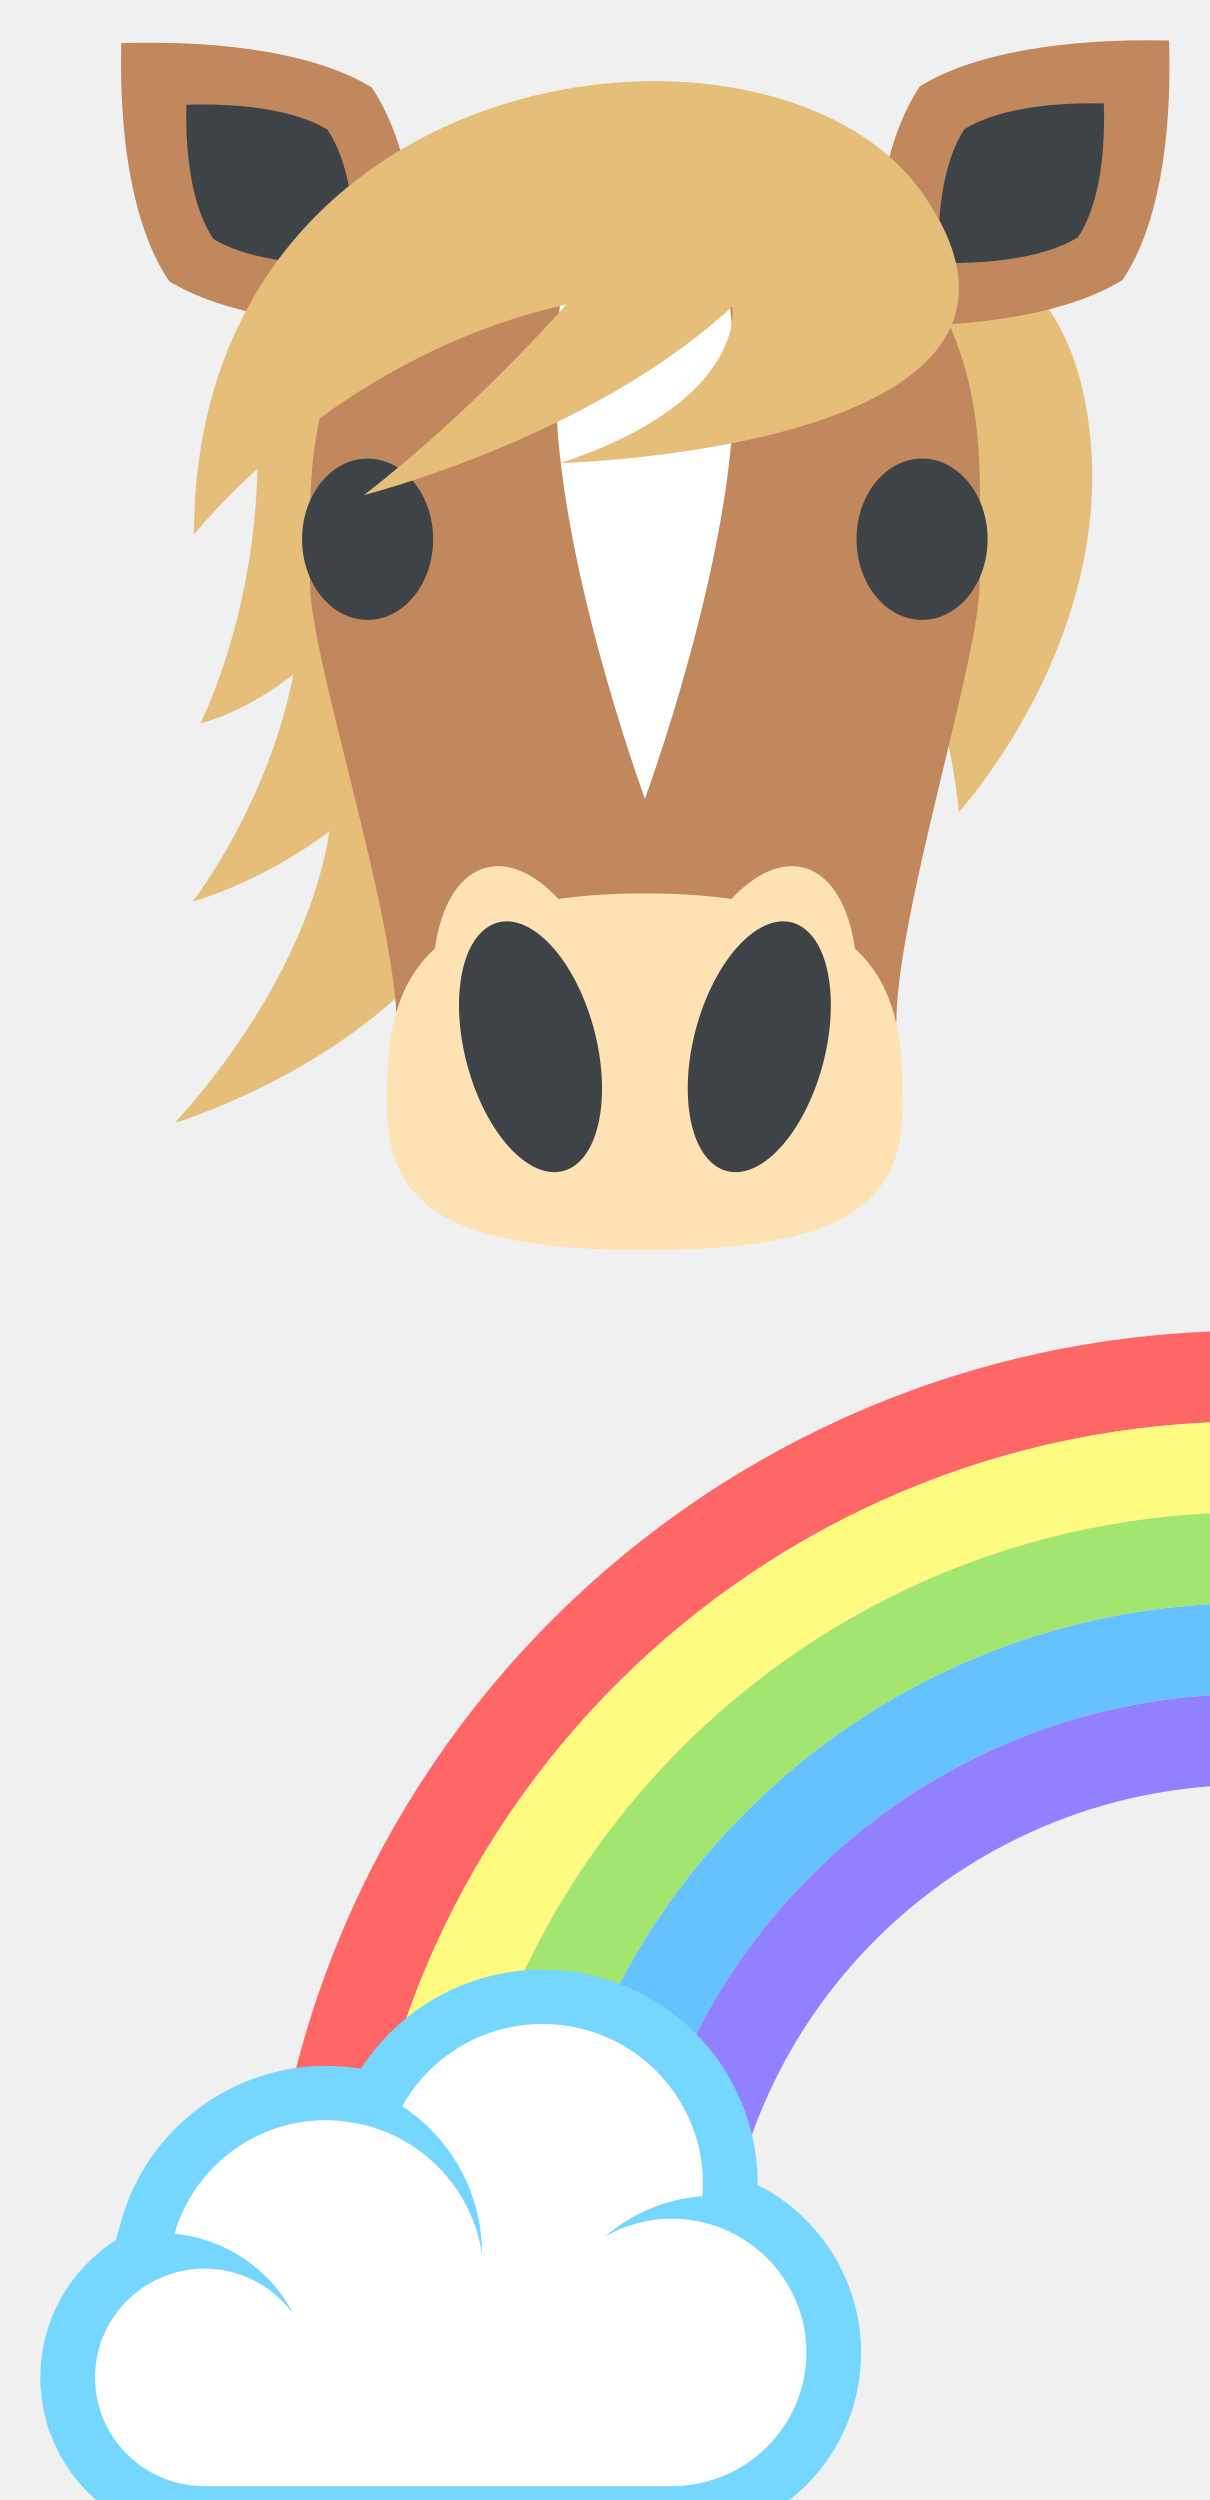
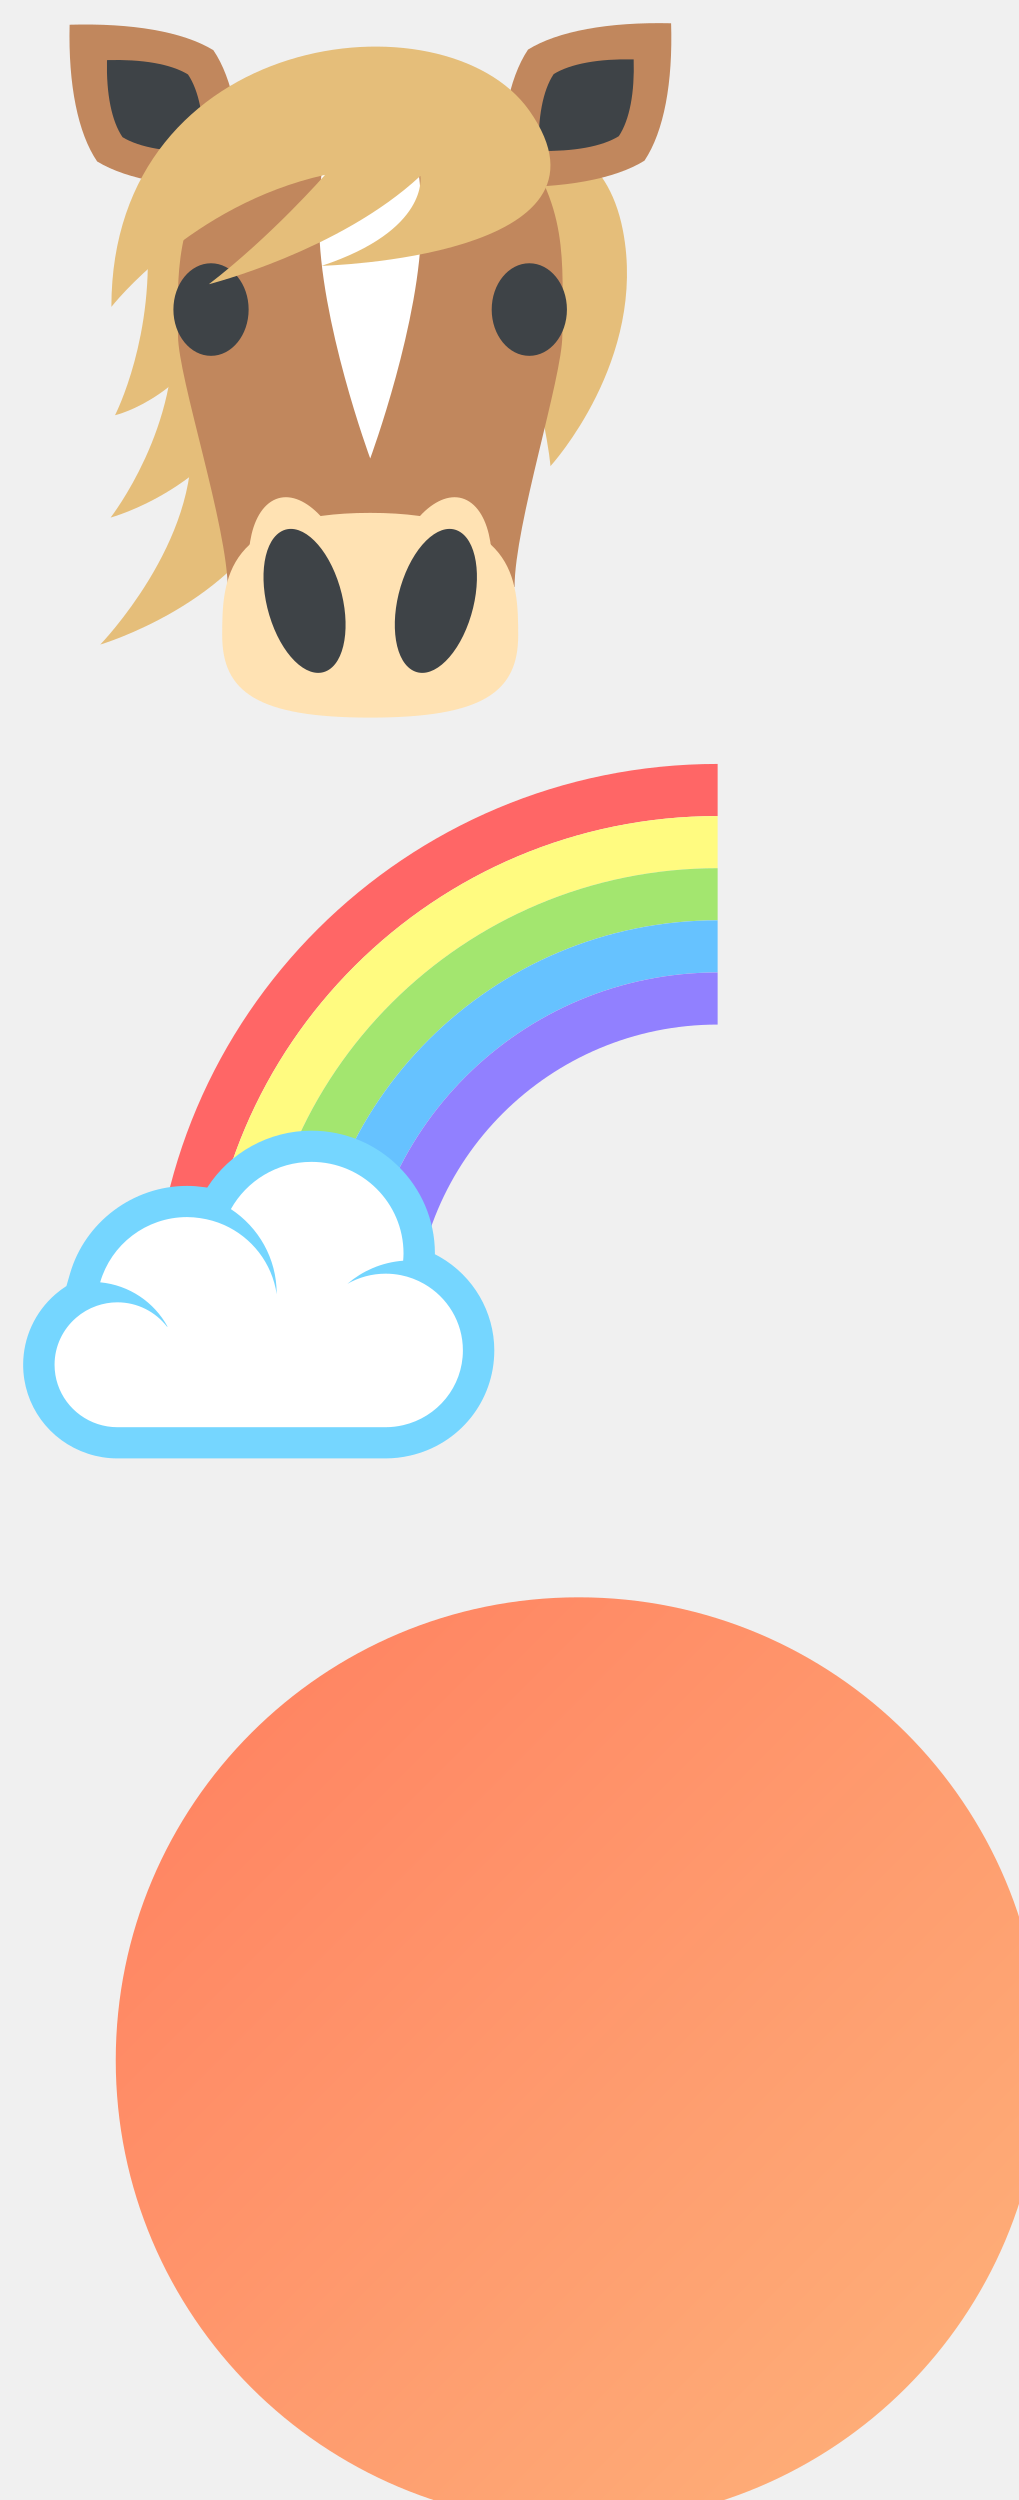
<svg xmlns="http://www.w3.org/2000/svg" xmlns:xlink="http://www.w3.org/1999/xlink">
-   <defs />
+   <defs>
+     <linearGradient id="gradient__grad1" x1="0%" y1="0%" x2="100%" y2="100%">
+       <stop offset="0%" style="stop-color:#ff7e5f; stop-opacity:1" />
+       <stop offset="100%" style="stop-color:#feb47b; stop-opacity:1" />
+     </linearGradient>
+   </defs>
  <symbol id="unicorn" viewBox="0 0 64 64">
    <g>
      <g>
        <g>
          <path fill="#E5BE7A" d="M12.645,19.666C12,12.56,16.381,11.69,18.766,12.197c2.385,0.506,4.349,6.39,1.712,13.026     c-3.631,9.127-10.542,10.65-10.542,10.65S13.489,28.984,12.645,19.666z" />
          <path fill="#E5BE7A" d="M14.893,27.481c-0.645-7.105,3.736-7.976,6.121-7.469c2.385,0.506,4.35,6.391,1.712,13.027     C19.095,42.167,9.553,44.716,9.553,44.716S15.737,36.799,14.893,27.481z" />
          <path fill="#E5BE7A" d="M16.481,37.437c-0.644-7.105,3.736-7.975,6.123-7.468c2.385,0.507,4.347,6.39,1.709,13.027     C20.685,52.124,8.658,55.69,8.658,55.69S17.325,46.755,16.481,37.437z" />
        </g>
        <g>
          <path fill="#E5BE7A" d="M53.813,19.893c-1.36-7.006-6.227-8.203-8.611-7.696c-2.383,0.506-4.347,6.39-1.71,13.026     c3.629,9.127,4.065,15.049,4.065,15.049S55.979,31.065,53.813,19.893z" />
        </g>
      </g>
      <g>
        <g>
          <path fill="#C1875D" d="M57.98,2.01c0.16,5.134-0.616,9.349-2.302,11.872c-2.545,1.584-6.93,2.396-12.362,2.276     c-0.159-5.134,0.614-9.352,2.302-11.874C48.164,2.701,52.548,1.888,57.98,2.01z" />
        </g>
        <g>
          <path fill="#3E4347" d="M54.746,5.131c0.091,2.867-0.344,5.224-1.285,6.635c-1.423,0.887-3.876,1.339-6.912,1.272     c-0.088-2.87,0.346-5.226,1.287-6.637C49.263,5.514,51.711,5.062,54.746,5.131z" />
        </g>
      </g>
      <g>
        <g>
          <path fill="#C1875D" d="M20.817,16.152c-5.371,0.151-9.783-0.59-12.423-2.201c-1.66-2.435-2.507-6.623-2.379-11.815     c5.369-0.151,9.777,0.586,12.417,2.198C20.094,6.773,20.94,10.958,20.817,16.152z" />
        </g>
        <g>
          <path fill="#3E4347" d="M17.583,13.092c-3.023,0.084-5.509-0.331-6.997-1.24C9.649,10.48,9.173,8.121,9.243,5.193     c3.028-0.087,5.511,0.33,6.998,1.239C17.176,7.807,17.659,10.167,17.583,13.092z" />
        </g>
      </g>
      <g>
        <path fill="#C1875D" d="M48.585,28.956c0,3.673-4.128,16.411-4.128,21.752c0,0-5.146,0.514-12.477,0.514    c-7.188,0-12.299-0.246-12.299-0.246c0-5.477-4.304-18.336-4.304-22.02c0-4.886-0.53-10.083,4.589-16.834    c1.201-1.585,1.538-3.644,12.014-3.644c10.39,0,11.147,1.664,12.233,3.014C49.226,17.707,48.585,22.492,48.585,28.956z" />
      </g>
      <g>
        <path fill="#FFE2B3" d="M44.771,54.88c0,4.885-2.998,7.119-12.787,7.119c-9.792,0-12.788-2.234-12.788-7.119    c0-4.887,0.271-10.57,12.788-10.57C44.502,44.31,44.771,49.993,44.771,54.88z" />
      </g>
      <g>
        <g>
          <path fill="#3E4347" d="M48.98,26.744c0,2.209-1.458,4-3.25,4c-1.797,0-3.25-1.791-3.25-4s1.453-4,3.25-4     C47.522,22.744,48.98,24.534,48.98,26.744z" />
        </g>
      </g>
      <g>
        <g>
          <ellipse fill="#3E4347" cx="18.231" cy="26.744" rx="3.25" ry="4" />
        </g>
      </g>
      <path fill="#FFE2B3" d="M40.549,43.339c-2.143-1.385-5.175,1.119-6.774,5.592c-1.6,4.482-1.155,9.236,0.993,10.621   c2.146,1.391,5.181-1.113,6.774-5.59C43.137,49.485,42.693,44.728,40.549,43.339z" />
      <path fill="#FFE2B3" d="M23.42,43.339c-2.146,1.393-2.591,6.146-0.992,10.625c1.597,4.475,4.629,6.979,6.774,5.59   c2.144-1.387,2.589-6.141,0.989-10.619C28.601,44.458,25.566,41.952,23.42,43.339z" />
      <path fill="#FFFFFF" d="M27.57,19.22c0-8.426,1.976-10.126,4.415-10.126c2.439,0,4.414,1.7,4.414,10.126   c0,8.428-4.414,20.39-4.414,20.39S27.57,27.648,27.57,19.22z" />
      <g>
        <path fill="#3E4347" d="M39.776,45.974c-1.57-1.016-3.79,0.82-4.964,4.098c-1.173,3.281-0.844,6.766,0.729,7.781    c1.573,1.02,3.796-0.816,4.965-4.096C41.674,50.476,41.349,46.991,39.776,45.974z" />
        <path fill="#3E4347" d="M24.196,45.974c-1.573,1.02-1.9,4.502-0.729,7.783c1.169,3.279,3.391,5.115,4.963,4.096    c1.57-1.016,1.896-4.5,0.726-7.779C27.987,46.794,25.766,44.958,24.196,45.974z" />
      </g>
      <path fill="#E5BE7A" d="M45.73,9.555C38.439-0.789,9.623,2.571,9.623,26.513c0,0,6.883-8.836,18.46-11.407   c0,0-4.606,5.271-10.041,9.45c0,0,11.297-2.86,18.275-9.357c0,0,0.815,4.672-8.524,7.768C27.792,22.966,54.687,22.269,45.73,9.555z   " />
    </g>
  </symbol>
  <view id="view-unicorn" viewBox="0 0 64 64" />
  <use xlink:href="#unicorn" width="64" height="64" x="0" y="0" />
  <symbol id="rainbow" viewBox="0 0 64 64">
    <g>
      <g>
        <path fill="#FF6666" d="M62,6.503V2C35.034,2,13.172,23.776,13.172,50.638h4.521C17.692,26.264,37.532,6.503,62,6.503z" />
        <path fill="#FFFB80" d="M17.692,50.638h4.521c0-21.884,17.814-39.631,39.786-39.631V6.503    C37.532,6.503,17.692,26.264,17.692,50.638z" />
        <path fill="#A3E66F" d="M62,15.51v-4.503c-21.972,0-39.786,17.747-39.786,39.631h4.521C26.735,31.238,42.525,15.51,62,15.51z" />
        <path fill="#66C2FF" d="M26.735,50.638h4.521c0-16.911,13.766-30.624,30.743-30.624V15.51    C42.525,15.51,26.735,31.238,26.735,50.638z" />
        <path fill="#9180FF" d="M62,24.518v-4.504c-16.978,0-30.743,13.713-30.743,30.624h4.521C35.777,36.212,47.52,24.518,62,24.518z" />
      </g>
      <g>
        <path fill="#FFFFFF" d="M10.137,60.652c-0.724,0-1.44-0.116-2.129-0.344c-2.781-0.913-4.651-3.484-4.651-6.398    c0-1.946,0.848-3.796,2.326-5.078c0.382-0.332,0.796-0.619,1.24-0.856L6.9,47.975l0.45-1.56c1.123-3.894,4.75-6.613,8.819-6.613    c0.405,0,0.821,0.032,1.311,0.103c0.375,0.054,0.742,0.13,1.102,0.226l0.18-0.323c1.644-2.945,4.766-4.775,8.146-4.775    c5.135,0,9.312,4.154,9.312,9.261c0,0.25-0.017,0.492-0.036,0.736l-0.015,0.182c0.396,0.15,0.782,0.332,1.155,0.547    c2.482,1.422,4.025,4.072,4.025,6.912c0,3.74-2.56,6.938-6.225,7.774c-0.598,0.138-1.205,0.209-1.801,0.209H10.137z" />
        <path fill="#75D6FF" d="M26.907,36.38c4.394,0,7.955,3.544,7.955,7.912c0,0.213-0.015,0.42-0.032,0.627    c-1.839,0.141-3.509,0.869-4.821,2.002c0.977-0.558,2.105-0.882,3.313-0.882c0.447,0,0.884,0.045,1.306,0.128    c0.723,0.143,1.4,0.403,2.017,0.757c1.999,1.146,3.347,3.286,3.347,5.745c0,3.149-2.209,5.784-5.17,6.461    c-0.482,0.11-0.982,0.174-1.498,0.174c0,0,0,0-0.001,0H10.137l0,0c-0.595,0-1.165-0.099-1.7-0.274    c-2.162-0.711-3.723-2.733-3.723-5.119c0-1.623,0.722-3.074,1.861-4.062c0.516-0.45,1.117-0.8,1.776-1.029    c0.56-0.193,1.159-0.306,1.786-0.306c1.749,0,3.299,0.826,4.292,2.105l0.048-0.001c-1.151-2.108-3.304-3.595-5.823-3.833    c0.937-3.25,3.944-5.635,7.514-5.635c0.382,0,0.752,0.036,1.118,0.089c0.725,0.104,1.417,0.302,2.063,0.588    c2.405,1.068,4.163,3.305,4.555,5.984c0-0.014,0-0.031,0-0.046c0-3.052-1.573-5.738-3.957-7.305    C21.306,38.03,23.912,36.38,26.907,36.38 M26.907,33.684c-3.658,0-7.053,1.869-9.004,4.92c-0.075-0.011-0.151-0.022-0.227-0.035    c-0.559-0.078-1.036-0.114-1.507-0.114c-4.671,0-8.834,3.12-10.123,7.589l-0.307,1.063c-0.333,0.212-0.651,0.451-0.952,0.712    C3.017,49.354,2,51.575,2,53.91c0,3.497,2.245,6.582,5.585,7.679C8.407,61.862,9.268,62,10.137,62h23.185    c0.7,0,1.41-0.081,2.112-0.244c4.278-0.977,7.271-4.715,7.271-9.087c0-3.321-1.804-6.418-4.706-8.081    c-0.14-0.08-0.281-0.156-0.425-0.229c0-0.022,0-0.044,0-0.066C37.575,38.442,32.79,33.684,26.907,33.684L26.907,33.684z" />
      </g>
    </g>
  </symbol>
  <view id="view-rainbow" viewBox="0 64 64 64" />
  <use xlink:href="#rainbow" width="64" height="64" x="0" y="64" />
+   <symbol id="gradient" viewBox="0 0 100 100">
+     <circle cx="50" cy="50" r="40" fill="url(#gradient__grad1)" />
+   </symbol>
+   <view id="view-gradient" viewBox="0 128 100 100" />
+   <use xlink:href="#gradient" width="100" height="100" x="0" y="128" />
</svg>
